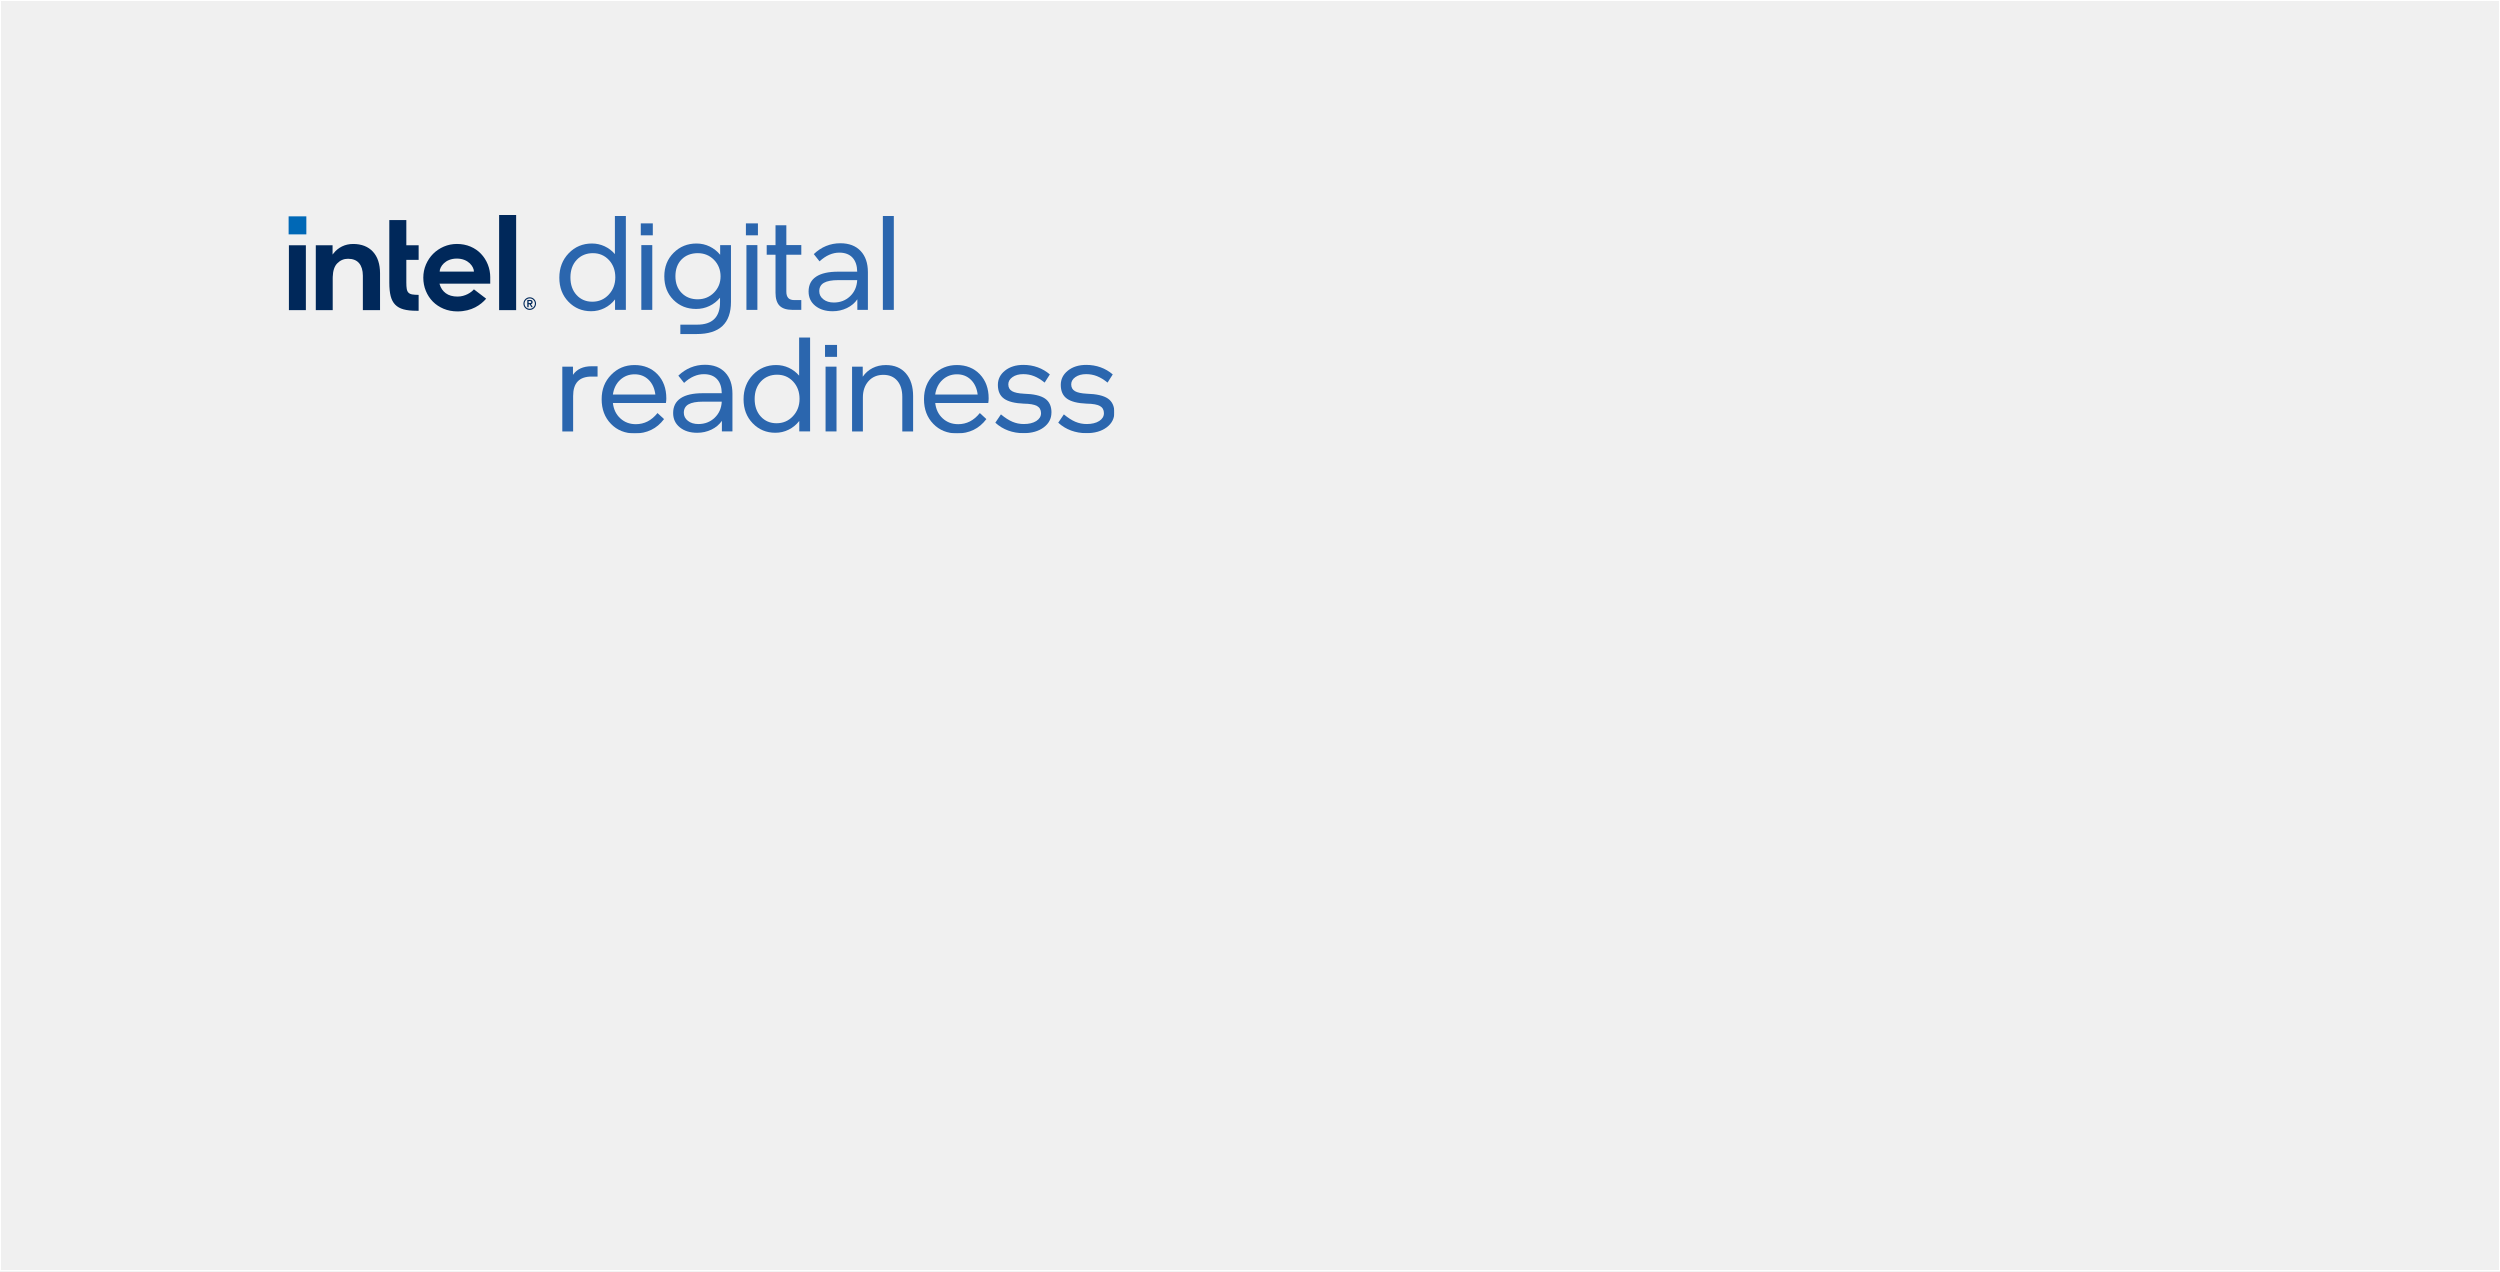
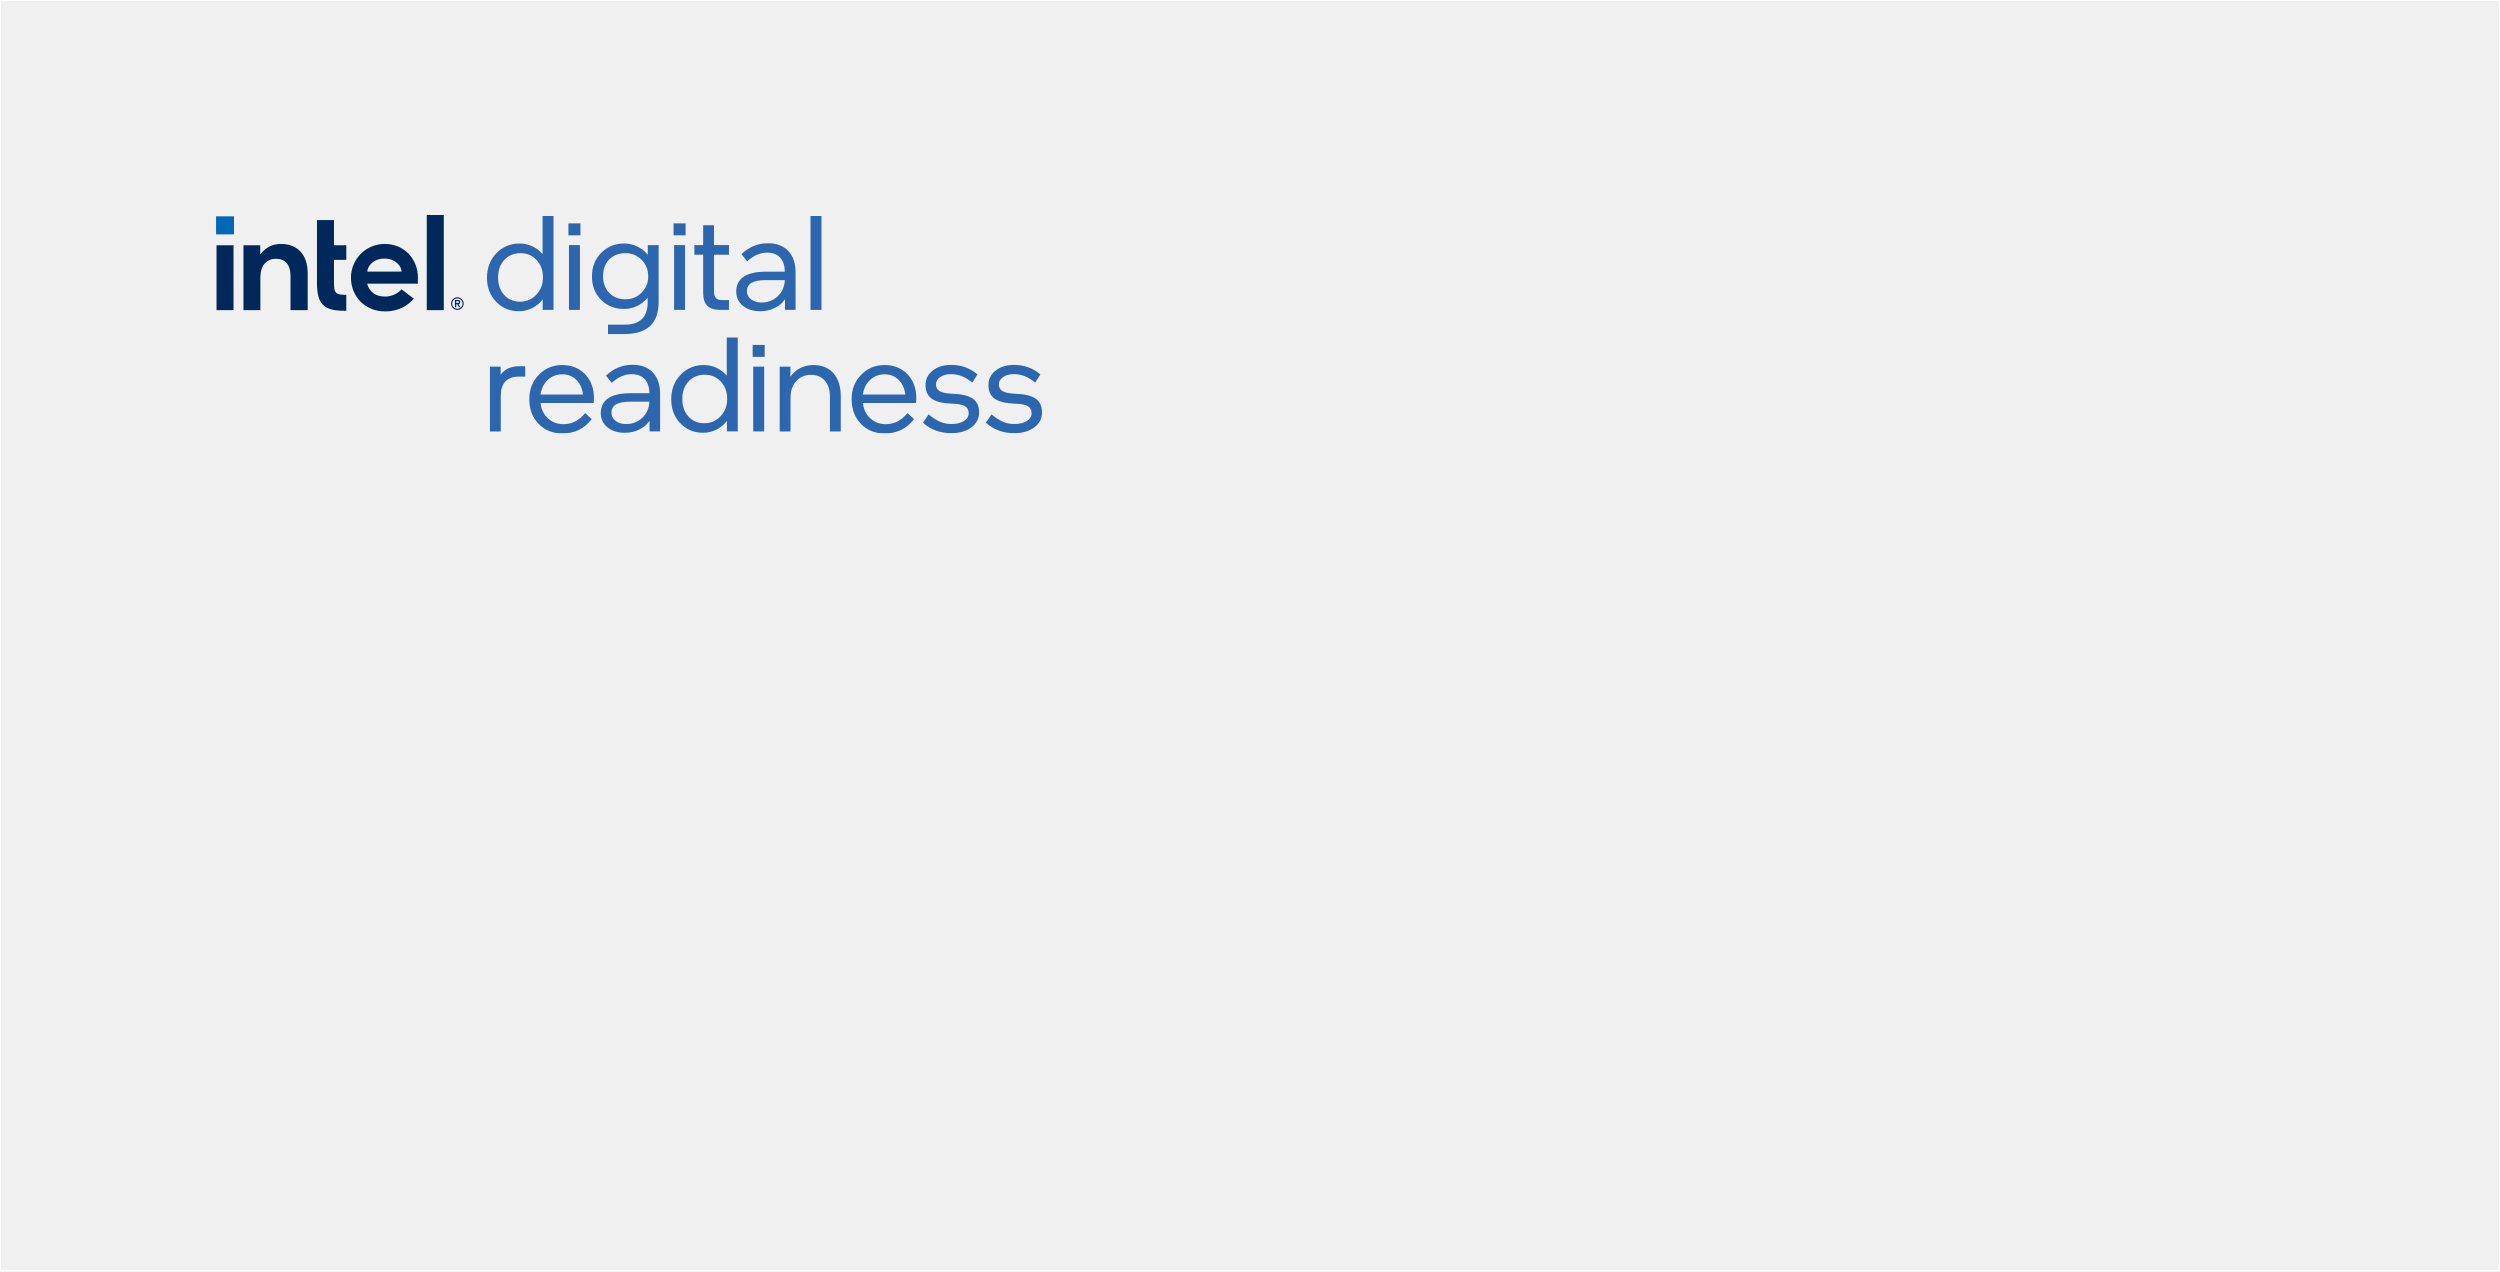
<svg xmlns="http://www.w3.org/2000/svg" width="2488" height="1265" viewBox="0 0 2488 1265" fill="none">
-   <g clip-path="url(#clip0_317_55)">
-     <path d="M2487.5 0.5H0.5V1264.5H2487.5V0.5Z" stroke="white" />
-     <mask id="mask0_317_55" style="mask-type:luminance" maskUnits="userSpaceOnUse" x="287" y="214" width="822" height="218">
-       <path d="M1109 214H287V431.36H1109V214Z" fill="white" />
-     </mask>
-     <g mask="url(#mask0_317_55)">
-       <path d="M611.959 214.968H622.858V308.396H612.087V297.982C609.153 301.724 605.638 304.612 601.514 306.661C597.39 308.709 592.982 309.734 588.291 309.734C579.334 309.734 571.823 306.59 565.757 300.33C559.677 294.056 556.644 286.074 556.644 276.371C556.644 266.669 559.776 258.46 566.012 252.015C572.262 245.556 579.958 242.34 589.085 242.34C593.521 242.34 597.702 243.251 601.642 245.072C605.582 246.893 609.026 249.497 611.945 252.883V214.968H611.959ZM589.496 300.259C595.959 300.259 601.401 297.925 605.78 293.245C610.173 288.578 612.356 282.816 612.356 275.959C612.356 269.101 610.23 263.283 605.978 258.744C601.727 254.206 596.398 251.944 590.02 251.944C583.643 251.944 578.101 254.163 573.935 258.616C569.768 263.069 567.685 268.902 567.685 276.101C567.685 283.3 569.725 289.133 573.793 293.586C577.875 298.039 583.104 300.259 589.482 300.259" fill="#2B66AE" />
-       <path d="M637.71 222.309H649.672V234.188H637.71V222.309ZM638.249 243.934H649.148V308.396H638.249V243.934Z" fill="#2B66AE" />
-       <path d="M716.566 300.799V296.261C713.646 299.817 710.117 302.577 705.993 304.541C701.869 306.504 697.461 307.471 692.77 307.471C683.728 307.471 676.189 304.441 670.165 298.395C664.142 292.348 661.123 284.566 661.123 275.034C661.123 265.502 664.199 257.791 670.364 251.616C676.529 245.428 684.125 242.34 693.167 242.34C697.773 242.34 702.124 243.322 706.192 245.271C710.259 247.234 713.774 249.994 716.693 253.537V243.934H727.464V300.401C727.464 311.085 724.63 319.081 718.961 324.43C713.292 329.765 704.732 332.44 693.295 332.44H677.081V323.093H693.833C701.359 323.093 707.042 321.229 710.854 317.487C714.667 313.746 716.566 308.197 716.566 300.799ZM694.372 297.854C700.764 297.854 706.135 295.649 710.528 291.253C714.908 286.842 717.104 281.436 717.104 275.034C717.104 268.632 714.908 262.955 710.528 258.545C706.135 254.149 700.764 251.944 694.372 251.944C687.98 251.944 682.354 254.035 678.286 258.218C674.204 262.4 672.178 267.963 672.178 274.906C672.178 281.849 674.233 287.298 678.357 291.523C682.481 295.748 687.824 297.868 694.386 297.868" fill="#2B66AE" />
-       <path d="M742.331 222.309H754.293V234.188H742.331V222.309ZM742.856 243.934H753.754V308.396H742.856V243.934Z" fill="#2B66AE" />
-       <path d="M771.796 291.181V253.537H763.023V243.934H771.796V224.172H782.567V243.919H797.462V253.523H782.567V290.228C782.567 293.074 783.204 295.193 784.494 296.573C785.77 297.954 787.754 298.636 790.404 298.636H797.448V308.382H788.803C782.864 308.382 778.542 307.002 775.835 304.242C773.128 301.482 771.781 297.128 771.781 291.167" fill="#2B66AE" />
-       <path d="M863.732 308.396H853.23V297.854C850.665 301.596 847.179 304.512 842.8 306.604C838.406 308.695 833.687 309.748 828.641 309.748C821.541 309.748 815.787 307.941 811.351 304.342C806.915 300.742 804.704 296.005 804.704 290.129C804.704 283.641 807.184 278.719 812.145 275.376C817.105 272.032 824.46 270.368 834.211 270.368H853.089C853.004 264.321 851.431 259.641 848.369 256.354C845.308 253.068 840.943 251.417 835.274 251.417C831.901 251.417 828.585 252.129 825.311 253.551C822.023 254.974 818.791 257.151 815.603 260.096L809.891 252.883C813.619 249.326 817.686 246.637 822.122 244.816C826.558 242.995 831.292 242.084 836.351 242.084C844.94 242.084 851.657 244.645 856.49 249.753C861.323 254.875 863.732 261.917 863.732 270.908V308.411V308.396ZM853.089 278.776H834.339C827.862 278.776 823.072 279.672 819.982 281.451C816.878 283.229 815.333 286.032 815.333 289.859C815.333 293.06 816.68 295.734 819.387 297.868C822.094 300.003 825.566 301.07 829.818 301.07C836.195 301.07 841.581 299.007 845.974 294.867C850.368 290.727 852.734 285.363 853.089 278.776Z" fill="#2B66AE" />
-       <path d="M889.526 214.968H878.627V308.396H889.526V214.968Z" fill="#2B66AE" />
-       <path d="M559.578 364.892H570.222V373.029C572.177 370.184 574.7 368.05 577.804 366.627C580.908 365.205 584.578 364.493 588.844 364.493H594.697V374.765H588.717C582.608 374.765 578.016 376.373 574.955 379.574C571.894 382.775 570.377 387.626 570.377 394.128V429.368H559.606V364.906L559.578 364.892Z" fill="#2B66AE" />
-       <path d="M632.679 422.155C636.931 422.155 640.857 421.245 644.442 419.424C648.028 417.603 651.33 414.814 654.349 411.073L660.868 417.076C657.226 421.885 652.974 425.47 648.099 427.818C643.223 430.179 637.767 431.36 631.744 431.36C622.078 431.36 614.17 428.188 608.005 421.814C601.84 415.455 598.765 407.288 598.765 397.315C598.765 387.342 601.911 379.517 608.203 373.03C614.496 366.542 622.248 363.284 631.475 363.284C640.701 363.284 648.496 366.357 654.349 372.489C660.202 378.635 663.122 386.645 663.122 396.518C663.122 397.23 663.079 398.055 662.994 398.994C662.909 399.933 662.81 400.616 662.725 401.057H609.947C610.655 407.374 613.121 412.467 617.331 416.337C621.54 420.206 626.656 422.141 632.679 422.141M631.616 372.503C626.032 372.503 621.242 374.324 617.26 377.981C613.263 381.637 610.825 386.531 609.947 392.663H652.223C651.429 386.431 649.162 381.523 645.449 377.91C641.721 374.31 637.115 372.503 631.616 372.503Z" fill="#2B66AE" />
-       <path d="M728.924 429.354H718.422V418.812C715.843 422.554 712.371 425.47 707.991 427.561C703.598 429.653 698.879 430.706 693.833 430.706C686.747 430.706 680.979 428.899 676.557 425.299C672.121 421.7 669.91 416.962 669.91 411.087C669.91 404.585 672.39 399.677 677.351 396.333C682.311 392.99 689.667 391.325 699.417 391.325H718.295C718.21 385.279 716.637 380.598 713.575 377.312C710.514 374.011 706.149 372.375 700.48 372.375C697.107 372.375 693.791 373.086 690.503 374.509C687.229 375.932 683.983 378.108 680.795 381.053L675.083 373.84C678.81 370.284 682.878 367.595 687.314 365.774C691.75 363.953 696.483 363.028 701.543 363.028C710.131 363.028 716.849 365.589 721.682 370.696C726.515 375.818 728.924 382.86 728.924 391.852V429.354ZM718.295 399.733H699.545C693.068 399.733 688.292 400.616 685.188 402.394C682.084 404.172 680.539 406.975 680.539 410.802C680.539 414.003 681.886 416.678 684.593 418.812C687.3 420.946 690.772 422.013 695.024 422.013C701.401 422.013 706.787 419.95 711.18 415.81C715.574 411.67 717.94 406.306 718.295 399.719" fill="#2B66AE" />
-       <path d="M795.308 335.925H806.206V429.354H795.435V418.94C792.516 422.681 788.987 425.57 784.863 427.618C780.739 429.667 776.331 430.691 771.64 430.691C762.683 430.691 755.172 427.547 749.106 421.273C743.026 414.999 739.993 407.018 739.993 397.315C739.993 387.612 743.125 379.403 749.361 372.958C755.611 366.513 763.307 363.284 772.434 363.284C776.87 363.284 781.05 364.194 784.99 366.015C788.93 367.836 792.374 370.44 795.294 373.826V335.925H795.308ZM772.845 421.216C779.307 421.216 784.749 418.883 789.129 414.202C793.522 409.536 795.705 403.774 795.705 396.916C795.705 390.059 793.579 384.24 789.327 379.702C785.075 375.163 779.761 372.901 773.369 372.901C766.977 372.901 761.45 375.121 757.283 379.574C753.117 384.027 751.033 389.846 751.033 397.059C751.033 404.272 753.074 410.091 757.142 414.544C761.223 418.997 766.453 421.216 772.83 421.216" fill="#2B66AE" />
-       <path d="M821.059 343.267H833.021V355.146H821.059V343.267ZM821.598 364.892H832.496V429.354H821.598V364.892Z" fill="#2B66AE" />
-       <path d="M847.958 364.892H858.602V374.908C861.167 371.166 864.427 368.292 868.381 366.3C872.321 364.294 876.728 363.298 881.604 363.298C890.121 363.298 896.768 366.058 901.544 371.578C906.334 377.099 908.73 384.653 908.73 394.27V429.368H897.959V394.939C897.959 388.181 896.3 382.846 892.97 378.92C889.639 375.007 885.019 373.044 879.081 373.044C873.143 373.044 868.041 375.135 864.327 379.318C860.6 383.501 858.743 388.921 858.743 395.608V429.383H847.972V364.92L847.958 364.892Z" fill="#2B66AE" />
-       <path d="M953.458 422.155C957.71 422.155 961.635 421.245 965.221 419.424C968.807 417.603 972.109 414.814 975.127 411.073L981.647 417.076C978.004 421.885 973.753 425.47 968.877 427.818C964.002 430.179 958.546 431.36 952.522 431.36C942.857 431.36 934.949 428.188 928.798 421.814C922.633 415.455 919.557 407.288 919.557 397.315C919.557 387.342 922.704 379.517 928.996 373.03C935.289 366.542 943.041 363.284 952.267 363.284C961.494 363.284 969.288 366.357 975.142 372.489C980.995 378.635 983.914 386.645 983.914 396.518C983.914 397.23 983.872 398.055 983.787 398.994C983.702 399.933 983.603 400.616 983.517 401.057H930.739C931.448 407.374 933.914 412.467 938.123 416.337C942.332 420.206 947.449 422.141 953.486 422.141M952.381 372.503C946.797 372.503 942.006 374.324 938.024 377.981C934.042 381.637 931.59 386.531 930.711 392.663H972.987C972.194 386.431 969.926 381.523 966.213 377.91C962.486 374.31 957.88 372.503 952.381 372.503Z" fill="#2B66AE" />
-       <path d="M1046.39 410.546C1046.39 416.592 1043.81 421.529 1038.68 425.356C1033.53 429.183 1026.84 431.09 1018.59 431.09C1013.18 431.09 1008.11 430.222 1003.37 428.486C998.625 426.75 994.359 424.147 990.547 420.676L996.131 412.395C1000.21 415.781 1004.02 418.229 1007.57 419.737C1011.11 421.245 1014.88 421.999 1018.88 421.999C1024.01 421.999 1028.16 420.989 1031.31 418.997C1034.45 416.991 1036.03 414.387 1036.03 411.186C1036.03 407.985 1034.69 405.51 1032.04 404.044C1029.38 402.579 1025 401.796 1018.88 401.711C1009.92 401.355 1003.39 399.705 999.263 396.774C995.139 393.843 993.084 389.262 993.084 383.031C993.084 377.34 995.451 372.603 1000.2 368.818C1004.95 365.034 1011.04 363.142 1018.48 363.142C1023.54 363.142 1028.27 363.953 1032.71 365.546C1037.15 367.154 1041.17 369.515 1044.81 372.617L1039.63 380.755C1035.98 377.81 1032.48 375.676 1029.12 374.352C1025.75 373.015 1022.17 372.346 1018.35 372.346C1014 372.346 1010.44 373.328 1007.65 375.277C1004.86 377.241 1003.47 379.631 1003.47 382.49C1003.47 385.606 1004.7 387.868 1007.2 389.291C1009.68 390.714 1013.62 391.553 1019.03 391.823C1028.7 392.094 1035.67 393.687 1039.98 396.632C1044.27 399.577 1046.43 404.201 1046.43 410.517" fill="#2B66AE" />
-       <path d="M1109 410.546C1109 416.592 1106.42 421.529 1101.29 425.356C1096.15 429.183 1089.46 431.09 1081.21 431.09C1075.79 431.09 1070.72 430.222 1065.99 428.486C1061.24 426.75 1056.97 424.147 1053.16 420.676L1058.75 412.395C1062.83 415.781 1066.64 418.229 1070.18 419.737C1073.73 421.245 1077.5 421.999 1081.48 421.999C1086.62 421.999 1090.76 420.989 1093.91 418.997C1097.05 416.991 1098.63 414.387 1098.63 411.186C1098.63 407.985 1097.29 405.51 1094.64 404.044C1091.98 402.579 1087.6 401.796 1081.48 401.711C1072.52 401.355 1065.99 399.705 1061.86 396.774C1057.74 393.843 1055.68 389.262 1055.68 383.031C1055.68 377.34 1058.05 372.603 1062.8 368.818C1067.53 365.034 1073.64 363.142 1081.08 363.142C1086.14 363.142 1090.87 363.953 1095.31 365.546C1099.75 367.154 1103.77 369.515 1107.41 372.617L1102.23 380.755C1098.6 377.81 1095.1 375.676 1091.72 374.352C1088.35 373.015 1084.77 372.346 1080.95 372.346C1076.6 372.346 1073.05 373.328 1070.25 375.277C1067.46 377.241 1066.07 379.631 1066.07 382.49C1066.07 385.606 1067.31 387.868 1069.8 389.291C1072.28 390.714 1076.22 391.553 1081.63 391.823C1091.3 392.094 1098.27 393.687 1102.57 396.632C1106.86 399.577 1109.01 404.201 1109.01 410.517" fill="#2B66AE" />
-       <path d="M304.871 215.309H287V233.249H304.871V215.309Z" fill="#0068B6" />
-       <path d="M304.404 244.104H287.468V308.624H304.404V244.104ZM416.621 309.278V293.458C414.127 293.443 412.072 293.301 410.498 293.059C408.755 292.789 407.423 292.192 406.53 291.295C405.637 290.399 405.042 289.104 404.773 287.44C404.504 285.846 404.376 283.755 404.376 281.208V258.644H416.635V244.104H404.376V218.979H387.44V281.351C387.44 286.615 387.893 291.082 388.786 294.653C389.679 298.167 391.196 301.055 393.293 303.203C395.391 305.366 398.183 306.931 401.556 307.855C404.971 308.794 409.322 309.278 414.467 309.278H416.607H416.621ZM513.659 214H496.723V308.624H513.659V214ZM371.113 250.464C366.422 245.385 359.804 242.795 351.428 242.795C347.389 242.795 343.647 243.635 340.317 245.285C336.986 246.935 334.152 249.254 331.898 252.171L330.977 253.366V252.285V244.104H314.282V308.624H331.119V274.251V276.641C331.119 276.243 331.133 275.859 331.147 275.475C331.317 269.443 332.819 264.947 335.611 262.101C338.588 259.057 342.202 257.52 346.354 257.52C351.244 257.52 354.971 259.028 357.437 261.988C359.86 264.89 361.093 269.058 361.122 274.351V308.638H378.214V272.018C378.214 262.827 375.833 255.571 371.128 250.478M487.908 276.229C487.908 271.605 487.086 267.223 485.456 263.183C483.841 259.156 481.545 255.571 478.639 252.527C475.748 249.496 472.219 247.078 468.166 245.371C464.113 243.663 459.592 242.781 454.716 242.781C450.11 242.781 445.717 243.677 441.664 245.427C437.61 247.192 434.039 249.596 431.048 252.598C428.058 255.6 425.663 259.185 423.906 263.254C422.162 267.323 421.27 271.733 421.27 276.357C421.27 280.981 422.12 285.405 423.778 289.46C425.436 293.529 427.775 297.114 430.723 300.102C433.67 303.104 437.284 305.508 441.465 307.272C445.646 309.022 450.28 309.918 455.241 309.918C469.569 309.918 478.498 303.374 483.827 297.256L471.638 287.938C469.073 290.996 462.979 295.151 455.354 295.151C450.578 295.151 446.638 294.041 443.662 291.85C440.672 289.659 438.617 286.643 437.554 282.901L437.384 282.304H487.88V276.229H487.908ZM437.554 270.325C437.554 265.601 442.953 257.35 454.603 257.335C466.253 257.335 471.667 265.573 471.667 270.296H437.568L437.554 270.325Z" fill="#00285A" />
-       <path d="M532.948 299.704C532.622 298.95 532.169 298.281 531.602 297.712C531.035 297.143 530.369 296.687 529.618 296.36C528.866 296.033 528.044 295.862 527.18 295.862C526.315 295.862 525.508 296.033 524.742 296.36C523.991 296.687 523.325 297.143 522.758 297.712C522.191 298.281 521.738 298.95 521.412 299.704C521.086 300.458 520.916 301.283 520.916 302.151C520.916 303.018 521.086 303.829 521.412 304.598C521.738 305.352 522.191 306.02 522.758 306.589C523.325 307.159 523.991 307.614 524.742 307.941C525.508 308.268 526.315 308.439 527.18 308.439C528.044 308.439 528.852 308.268 529.618 307.941C530.369 307.614 531.035 307.159 531.602 306.589C532.169 306.02 532.622 305.352 532.948 304.598C533.274 303.829 533.444 303.018 533.444 302.151C533.444 301.283 533.274 300.472 532.948 299.704ZM531.928 304.157C531.658 304.783 531.29 305.337 530.822 305.807C530.355 306.276 529.802 306.646 529.178 306.917C528.555 307.187 527.874 307.315 527.18 307.315C526.486 307.315 525.805 307.187 525.182 306.917C524.558 306.646 524.005 306.276 523.538 305.807C523.07 305.337 522.701 304.797 522.432 304.157C522.163 303.531 522.035 302.848 522.035 302.151C522.035 301.454 522.163 300.771 522.432 300.145C522.701 299.519 523.07 298.964 523.538 298.494C524.005 298.025 524.558 297.655 525.182 297.385C525.805 297.114 526.486 296.986 527.18 296.986C527.874 296.986 528.555 297.114 529.178 297.385C529.802 297.655 530.355 298.025 530.822 298.494C531.29 298.964 531.658 299.504 531.928 300.145C532.197 300.771 532.325 301.454 532.325 302.151C532.325 302.848 532.197 303.531 531.928 304.157ZM528.356 302.649C528.838 302.592 529.249 302.407 529.575 302.094C529.901 301.781 530.057 301.297 530.057 300.671C530.057 299.974 529.859 299.433 529.448 299.063C529.037 298.693 528.399 298.509 527.534 298.509H524.771V305.693H526.089V302.748H527.052L528.838 305.693H530.213L528.356 302.649ZM527.648 301.61C527.449 301.624 527.251 301.638 527.038 301.638H526.075V299.632H527.038C527.237 299.632 527.449 299.632 527.648 299.647C527.846 299.647 528.03 299.704 528.2 299.76C528.37 299.832 528.498 299.931 528.597 300.059C528.696 300.202 528.753 300.386 528.753 300.614C528.753 300.842 528.696 301.041 528.597 301.169C528.498 301.297 528.37 301.411 528.2 301.468C528.044 301.539 527.86 301.582 527.648 301.596" fill="#00285A" />
-     </g>
+   <path d="M2487.5 0.5H0.5V1264.5H2487.5V0.5Z" stroke="white" />
+   <mask id="mask0_318_103" style="mask-type:luminance" maskUnits="userSpaceOnUse" x="215" y="214" width="822" height="218">
+     <path d="M1037 214H215V431.36H1037V214Z" fill="white" />
+   </mask>
+   <g mask="url(#mask0_318_103)">
+     <path d="M539.959 214.968H550.858V308.396H540.087V297.982C537.153 301.724 533.638 304.612 529.514 306.661C525.39 308.709 520.982 309.734 516.291 309.734C507.334 309.734 499.823 306.59 493.757 300.33C487.677 294.056 484.644 286.074 484.644 276.371C484.644 266.669 487.776 258.46 494.012 252.015C500.262 245.556 507.958 242.34 517.085 242.34C521.521 242.34 525.702 243.251 529.642 245.072C533.582 246.893 537.026 249.497 539.945 252.883V214.968H539.959ZM517.496 300.259C523.959 300.259 529.401 297.925 533.78 293.245C538.173 288.578 540.356 282.816 540.356 275.959C540.356 269.101 538.23 263.283 533.978 258.744C529.727 254.206 524.398 251.944 518.02 251.944C511.643 251.944 506.101 254.163 501.935 258.616C497.768 263.069 495.685 268.902 495.685 276.101C495.685 283.3 497.725 289.133 501.793 293.586C505.875 298.039 511.104 300.259 517.482 300.259" fill="#2B66AE" />
+     <path d="M565.71 222.309H577.672V234.188H565.71V222.309ZM566.249 243.934H577.148V308.396H566.249V243.934Z" fill="#2B66AE" />
+     <path d="M644.566 300.799V296.261C641.646 299.817 638.117 302.577 633.993 304.541C629.869 306.504 625.461 307.471 620.77 307.471C611.728 307.471 604.189 304.441 598.165 298.395C592.142 292.348 589.123 284.566 589.123 275.034C589.123 265.502 592.199 257.791 598.364 251.616C604.529 245.428 612.125 242.34 621.167 242.34C625.773 242.34 630.124 243.322 634.192 245.271C638.259 247.234 641.774 249.994 644.693 253.537V243.934H655.464V300.401C655.464 311.085 652.63 319.081 646.961 324.43C641.292 329.765 632.732 332.44 621.295 332.44H605.081V323.093H621.833C629.359 323.093 635.042 321.229 638.854 317.487C642.667 313.746 644.566 308.197 644.566 300.799ZM622.372 297.854C628.764 297.854 634.135 295.649 638.528 291.253C642.908 286.842 645.104 281.436 645.104 275.034C645.104 268.632 642.908 262.955 638.528 258.545C634.135 254.149 628.764 251.944 622.372 251.944C615.98 251.944 610.354 254.035 606.286 258.218C602.204 262.4 600.178 267.963 600.178 274.906C600.178 281.849 602.233 287.298 606.357 291.523C610.481 295.748 615.824 297.868 622.386 297.868" fill="#2B66AE" />
+     <path d="M670.331 222.309H682.293V234.188H670.331V222.309ZM670.856 243.934H681.754V308.396H670.856V243.934Z" fill="#2B66AE" />
+     <path d="M699.796 291.181V253.537H691.023V243.934H699.796V224.172H710.567V243.919H725.462V253.523H710.567V290.228C710.567 293.074 711.204 295.193 712.494 296.573C713.77 297.954 715.754 298.636 718.404 298.636H725.448V308.382H716.803C710.864 308.382 706.542 307.002 703.835 304.242C701.128 301.482 699.781 297.128 699.781 291.167" fill="#2B66AE" />
+     <path d="M791.732 308.396H781.23V297.854C778.665 301.596 775.179 304.512 770.8 306.604C766.406 308.695 761.687 309.748 756.641 309.748C749.541 309.748 743.787 307.941 739.351 304.342C734.915 300.742 732.704 296.005 732.704 290.129C732.704 283.641 735.184 278.719 740.145 275.376C745.105 272.032 752.46 270.368 762.211 270.368H781.089C781.004 264.321 779.431 259.641 776.369 256.354C773.308 253.068 768.943 251.417 763.274 251.417C759.901 251.417 756.585 252.129 753.311 253.551C750.023 254.974 746.791 257.151 743.603 260.096L737.891 252.883C741.619 249.326 745.686 246.637 750.122 244.816C754.558 242.995 759.292 242.084 764.351 242.084C772.94 242.084 779.657 244.645 784.49 249.753C789.323 254.875 791.732 261.917 791.732 270.908V308.411V308.396ZM781.089 278.776H762.339C755.862 278.776 751.072 279.672 747.982 281.451C744.878 283.229 743.333 286.032 743.333 289.859C743.333 293.06 744.68 295.734 747.387 297.868C750.094 300.003 753.566 301.07 757.818 301.07C764.195 301.07 769.581 299.007 773.974 294.867C778.368 290.727 780.734 285.363 781.089 278.776Z" fill="#2B66AE" />
+     <path d="M817.526 214.968H806.627V308.396H817.526V214.968Z" fill="#2B66AE" />
+     <path d="M487.578 364.892H498.222V373.029C500.177 370.184 502.7 368.05 505.804 366.627C508.908 365.205 512.578 364.493 516.844 364.493H522.697V374.765H516.717C510.608 374.765 506.016 376.373 502.955 379.574C499.894 382.775 498.377 387.626 498.377 394.128V429.368H487.606V364.906L487.578 364.892Z" fill="#2B66AE" />
+     <path d="M560.679 422.155C564.931 422.155 568.857 421.245 572.442 419.424C576.028 417.603 579.33 414.814 582.349 411.073L588.868 417.076C585.226 421.885 580.974 425.47 576.099 427.818C571.223 430.179 565.767 431.36 559.744 431.36C550.078 431.36 542.17 428.188 536.005 421.814C529.84 415.455 526.765 407.288 526.765 397.315C526.765 387.342 529.911 379.517 536.203 373.03C542.496 366.542 550.248 363.284 559.475 363.284C568.701 363.284 576.496 366.357 582.349 372.489C588.202 378.635 591.122 386.645 591.122 396.518C591.122 397.23 591.079 398.055 590.994 398.994C590.909 399.933 590.81 400.616 590.725 401.057H537.947C538.655 407.374 541.121 412.467 545.331 416.337C549.54 420.206 554.656 422.141 560.679 422.141M559.616 372.503C554.032 372.503 549.242 374.324 545.26 377.981C541.263 381.637 538.825 386.531 537.947 392.663H580.223C579.429 386.431 577.162 381.523 573.449 377.91C569.721 374.31 565.115 372.503 559.616 372.503Z" fill="#2B66AE" />
+     <path d="M656.924 429.354H646.422V418.812C643.843 422.554 640.371 425.47 635.991 427.561C631.598 429.653 626.879 430.706 621.833 430.706C614.747 430.706 608.979 428.899 604.557 425.299C600.121 421.7 597.91 416.962 597.91 411.087C597.91 404.585 600.39 399.677 605.351 396.333C610.311 392.99 617.667 391.325 627.417 391.325H646.295C646.21 385.279 644.637 380.598 641.575 377.312C638.514 374.011 634.149 372.375 628.48 372.375C625.107 372.375 621.791 373.086 618.503 374.509C615.229 375.932 611.983 378.108 608.795 381.053L603.083 373.84C606.81 370.284 610.878 367.595 615.314 365.774C619.75 363.953 624.483 363.028 629.543 363.028C638.131 363.028 644.849 365.589 649.682 370.696C654.515 375.818 656.924 382.86 656.924 391.852V429.354ZM646.295 399.733H627.545C621.068 399.733 616.292 400.616 613.188 402.394C610.084 404.172 608.539 406.975 608.539 410.802C608.539 414.003 609.886 416.678 612.593 418.812C615.3 420.946 618.772 422.013 623.024 422.013C629.401 422.013 634.787 419.95 639.18 415.81C643.574 411.67 645.94 406.306 646.295 399.719" fill="#2B66AE" />
+     <path d="M723.308 335.925H734.206V429.354H723.435V418.94C720.516 422.681 716.987 425.57 712.863 427.618C708.739 429.667 704.331 430.691 699.64 430.691C690.683 430.691 683.172 427.547 677.106 421.273C671.026 414.999 667.993 407.018 667.993 397.315C667.993 387.612 671.125 379.403 677.361 372.958C683.611 366.513 691.307 363.284 700.434 363.284C704.87 363.284 709.05 364.194 712.99 366.015C716.93 367.836 720.374 370.44 723.294 373.826V335.925H723.308ZM700.845 421.216C707.307 421.216 712.749 418.883 717.129 414.202C721.522 409.536 723.705 403.774 723.705 396.916C723.705 390.059 721.579 384.24 717.327 379.702C713.075 375.163 707.761 372.901 701.369 372.901C694.977 372.901 689.45 375.121 685.283 379.574C681.117 384.027 679.033 389.846 679.033 397.059C679.033 404.272 681.074 410.091 685.142 414.544C689.223 418.997 694.453 421.216 700.83 421.216" fill="#2B66AE" />
+     <path d="M749.059 343.267H761.021V355.146H749.059V343.267ZM749.598 364.892H760.496V429.354H749.598V364.892Z" fill="#2B66AE" />
+     <path d="M775.958 364.892H786.602V374.908C789.167 371.166 792.427 368.292 796.381 366.3C800.321 364.294 804.728 363.298 809.604 363.298C818.121 363.298 824.768 366.058 829.544 371.578C834.334 377.099 836.73 384.653 836.73 394.27V429.368H825.959V394.939C825.959 388.181 824.3 382.846 820.97 378.92C817.639 375.007 813.019 373.044 807.081 373.044C801.143 373.044 796.041 375.135 792.327 379.318C788.6 383.501 786.743 388.921 786.743 395.608V429.383H775.972V364.92L775.958 364.892Z" fill="#2B66AE" />
+     <path d="M881.458 422.155C885.71 422.155 889.635 421.245 893.221 419.424C896.807 417.603 900.109 414.814 903.127 411.073L909.647 417.076C906.004 421.885 901.753 425.47 896.877 427.818C892.002 430.179 886.546 431.36 880.522 431.36C870.857 431.36 862.949 428.188 856.798 421.814C850.633 415.455 847.557 407.288 847.557 397.315C847.557 387.342 850.704 379.517 856.996 373.03C863.289 366.542 871.041 363.284 880.267 363.284C889.494 363.284 897.288 366.357 903.142 372.489C908.995 378.635 911.914 386.645 911.914 396.518C911.914 397.23 911.872 398.055 911.787 398.994C911.702 399.933 911.603 400.616 911.517 401.057H858.739C859.448 407.374 861.914 412.467 866.123 416.337C870.332 420.206 875.449 422.141 881.486 422.141M880.381 372.503C874.797 372.503 870.006 374.324 866.024 377.981C862.042 381.637 859.59 386.531 858.711 392.663H900.987C900.194 386.431 897.926 381.523 894.213 377.91C890.486 374.31 885.88 372.503 880.381 372.503Z" fill="#2B66AE" />
+     <path d="M974.386 410.546C974.386 416.592 971.807 421.529 966.677 425.356C961.532 429.183 954.843 431.09 946.594 431.09C941.18 431.09 936.107 430.222 931.373 428.486C926.625 426.75 922.359 424.147 918.547 420.676L924.131 412.395C928.213 415.781 932.025 418.229 935.568 419.737C939.111 421.245 942.881 421.999 946.878 421.999C952.008 421.999 956.161 420.989 959.307 418.997C962.453 416.991 964.026 414.387 964.026 411.186C964.026 407.985 962.694 405.51 960.044 404.044C957.38 402.579 953 401.796 946.878 401.711C937.921 401.355 931.387 399.705 927.263 396.774C923.139 393.843 921.084 389.262 921.084 383.031C921.084 377.34 923.451 372.603 928.199 368.818C932.946 365.034 939.04 363.142 946.481 363.142C951.54 363.142 956.274 363.953 960.71 365.546C965.146 367.154 969.171 369.515 972.813 372.617L967.626 380.755C963.984 377.81 960.483 375.676 957.124 374.352C953.751 373.015 950.166 372.346 946.353 372.346C942.002 372.346 938.445 373.328 935.653 375.277C932.861 377.241 931.472 379.631 931.472 382.49C931.472 385.606 932.705 387.868 935.2 389.291C937.68 390.714 941.62 391.553 947.034 391.823C956.699 392.094 963.672 393.687 967.98 396.632C972.275 399.577 974.429 404.201 974.429 410.517" fill="#2B66AE" />
+     <path d="M1037 410.546C1037 416.592 1034.42 421.529 1029.29 425.356C1024.15 429.183 1017.46 431.09 1009.21 431.09C1003.79 431.09 998.72 430.222 993.987 428.486C989.239 426.75 984.973 424.147 981.161 420.676L986.745 412.395C990.826 415.781 994.639 418.229 998.182 419.737C1001.73 421.245 1005.5 421.999 1009.48 421.999C1014.62 421.999 1018.76 420.989 1021.91 418.997C1025.05 416.991 1026.63 414.387 1026.63 411.186C1026.63 407.985 1025.29 405.51 1022.64 404.044C1019.98 402.579 1015.6 401.796 1009.48 401.711C1000.52 401.355 993.987 399.705 989.863 396.774C985.738 393.843 983.683 389.262 983.683 383.031C983.683 377.34 986.05 372.603 990.798 368.818C995.532 365.034 1001.64 363.142 1009.08 363.142C1014.14 363.142 1018.87 363.953 1023.31 365.546C1027.75 367.154 1031.77 369.515 1035.41 372.617L1030.23 380.755C1026.6 377.81 1023.1 375.676 1019.72 374.352C1016.35 373.015 1012.77 372.346 1008.95 372.346C1004.6 372.346 1001.05 373.328 998.253 375.277C995.461 377.241 994.072 379.631 994.072 382.49C994.072 385.606 995.305 387.868 997.799 389.291C1000.28 390.714 1004.22 391.553 1009.63 391.823C1019.3 392.094 1026.27 393.687 1030.57 396.632C1034.86 399.577 1037.01 404.201 1037.01 410.517" fill="#2B66AE" />
+     <path d="M232.871 215.309H215V233.249H232.871V215.309Z" fill="#0068B6" />
+     <path d="M232.404 244.104H215.468V308.624H232.404V244.104ZM344.621 309.278V293.458C342.127 293.443 340.072 293.301 338.498 293.059C336.755 292.789 335.423 292.192 334.53 291.295C333.637 290.399 333.042 289.104 332.773 287.44C332.504 285.846 332.376 283.755 332.376 281.208V258.644H344.635V244.104H332.376V218.979H315.44V281.351C315.44 286.615 315.893 291.082 316.786 294.653C317.679 298.167 319.196 301.055 321.293 303.203C323.391 305.366 326.183 306.931 329.556 307.855C332.971 308.794 337.322 309.278 342.467 309.278H344.607H344.621ZM441.659 214H424.723V308.624H441.659V214ZM299.113 250.464C294.422 245.385 287.804 242.795 279.428 242.795C275.389 242.795 271.647 243.635 268.317 245.285C264.986 246.935 262.152 249.254 259.898 252.171L258.977 253.366V252.285V244.104H242.282V308.624H259.119V274.251V276.641C259.119 276.243 259.133 275.859 259.147 275.475C259.317 269.443 260.819 264.947 263.611 262.101C266.588 259.057 270.202 257.52 274.354 257.52C279.244 257.52 282.971 259.028 285.437 261.988C287.86 264.89 289.093 269.058 289.122 274.351V308.638H306.214V272.018C306.214 262.827 303.833 255.571 299.128 250.478M415.908 276.229C415.908 271.605 415.086 267.223 413.456 263.183C411.841 259.156 409.545 255.571 406.639 252.527C403.748 249.496 400.219 247.078 396.166 245.371C392.113 243.663 387.592 242.781 382.716 242.781C378.11 242.781 373.717 243.677 369.664 245.427C365.61 247.192 362.039 249.596 359.048 252.598C356.058 255.6 353.663 259.185 351.906 263.254C350.162 267.323 349.27 271.733 349.27 276.357C349.27 280.981 350.12 285.405 351.778 289.46C353.436 293.529 355.775 297.114 358.723 300.102C361.67 303.104 365.284 305.508 369.465 307.272C373.646 309.022 378.28 309.918 383.241 309.918C397.569 309.918 406.498 303.374 411.827 297.256L399.638 287.938C397.073 290.996 390.979 295.151 383.354 295.151C378.578 295.151 374.638 294.041 371.662 291.85C368.672 289.659 366.617 286.643 365.554 282.901L365.384 282.304H415.88V276.229H415.908ZM365.554 270.325C365.554 265.601 370.953 257.35 382.603 257.335C394.253 257.335 399.667 265.573 399.667 270.296H365.568L365.554 270.325Z" fill="#00285A" />
+     <path d="M460.948 299.704C460.622 298.95 460.169 298.281 459.602 297.712C459.035 297.143 458.369 296.687 457.618 296.36C456.866 296.033 456.044 295.862 455.18 295.862C454.315 295.862 453.508 296.033 452.742 296.36C451.991 296.687 451.325 297.143 450.758 297.712C450.191 298.281 449.738 298.95 449.412 299.704C449.086 300.458 448.916 301.283 448.916 302.151C448.916 303.018 449.086 303.829 449.412 304.598C449.738 305.352 450.191 306.02 450.758 306.589C451.325 307.159 451.991 307.614 452.742 307.941C453.508 308.268 454.315 308.439 455.18 308.439C456.044 308.439 456.852 308.268 457.618 307.941C458.369 307.614 459.035 307.159 459.602 306.589C460.169 306.02 460.622 305.352 460.948 304.598C461.274 303.829 461.444 303.018 461.444 302.151C461.444 301.283 461.274 300.472 460.948 299.704ZM459.928 304.157C459.658 304.783 459.29 305.337 458.822 305.807C458.355 306.276 457.802 306.646 457.178 306.917C456.555 307.187 455.874 307.315 455.18 307.315C454.486 307.315 453.805 307.187 453.182 306.917C452.558 306.646 452.005 306.276 451.538 305.807C451.07 305.337 450.701 304.797 450.432 304.157C450.163 303.531 450.035 302.848 450.035 302.151C450.035 301.454 450.163 300.771 450.432 300.145C450.701 299.519 451.07 298.964 451.538 298.494C452.005 298.025 452.558 297.655 453.182 297.385C453.805 297.114 454.486 296.986 455.18 296.986C455.874 296.986 456.555 297.114 457.178 297.385C457.802 297.655 458.355 298.025 458.822 298.494C459.29 298.964 459.658 299.504 459.928 300.145C460.197 300.771 460.325 301.454 460.325 302.151C460.325 302.848 460.197 303.531 459.928 304.157ZM456.356 302.649C456.838 302.592 457.249 302.407 457.575 302.094C457.901 301.781 458.057 301.297 458.057 300.671C458.057 299.974 457.859 299.433 457.448 299.063C457.037 298.693 456.399 298.509 455.534 298.509H452.771V305.693H454.089V302.748H455.052L456.838 305.693H458.213L456.356 302.649ZM455.648 301.61C455.449 301.624 455.251 301.638 455.038 301.638H454.075V299.632H455.038C455.237 299.632 455.449 299.632 455.648 299.647C455.846 299.647 456.03 299.704 456.2 299.76C456.37 299.832 456.498 299.931 456.597 300.059C456.696 300.202 456.753 300.386 456.753 300.614C456.753 300.842 456.696 301.041 456.597 301.169C456.498 301.297 456.37 301.411 456.2 301.468C456.044 301.539 455.86 301.582 455.648 301.596" fill="#00285A" />
  </g>
-   <defs>
-     <clipPath id="clip0_317_55">
-       <rect width="2488" height="1265" fill="white" />
-     </clipPath>
-   </defs>
</svg>
